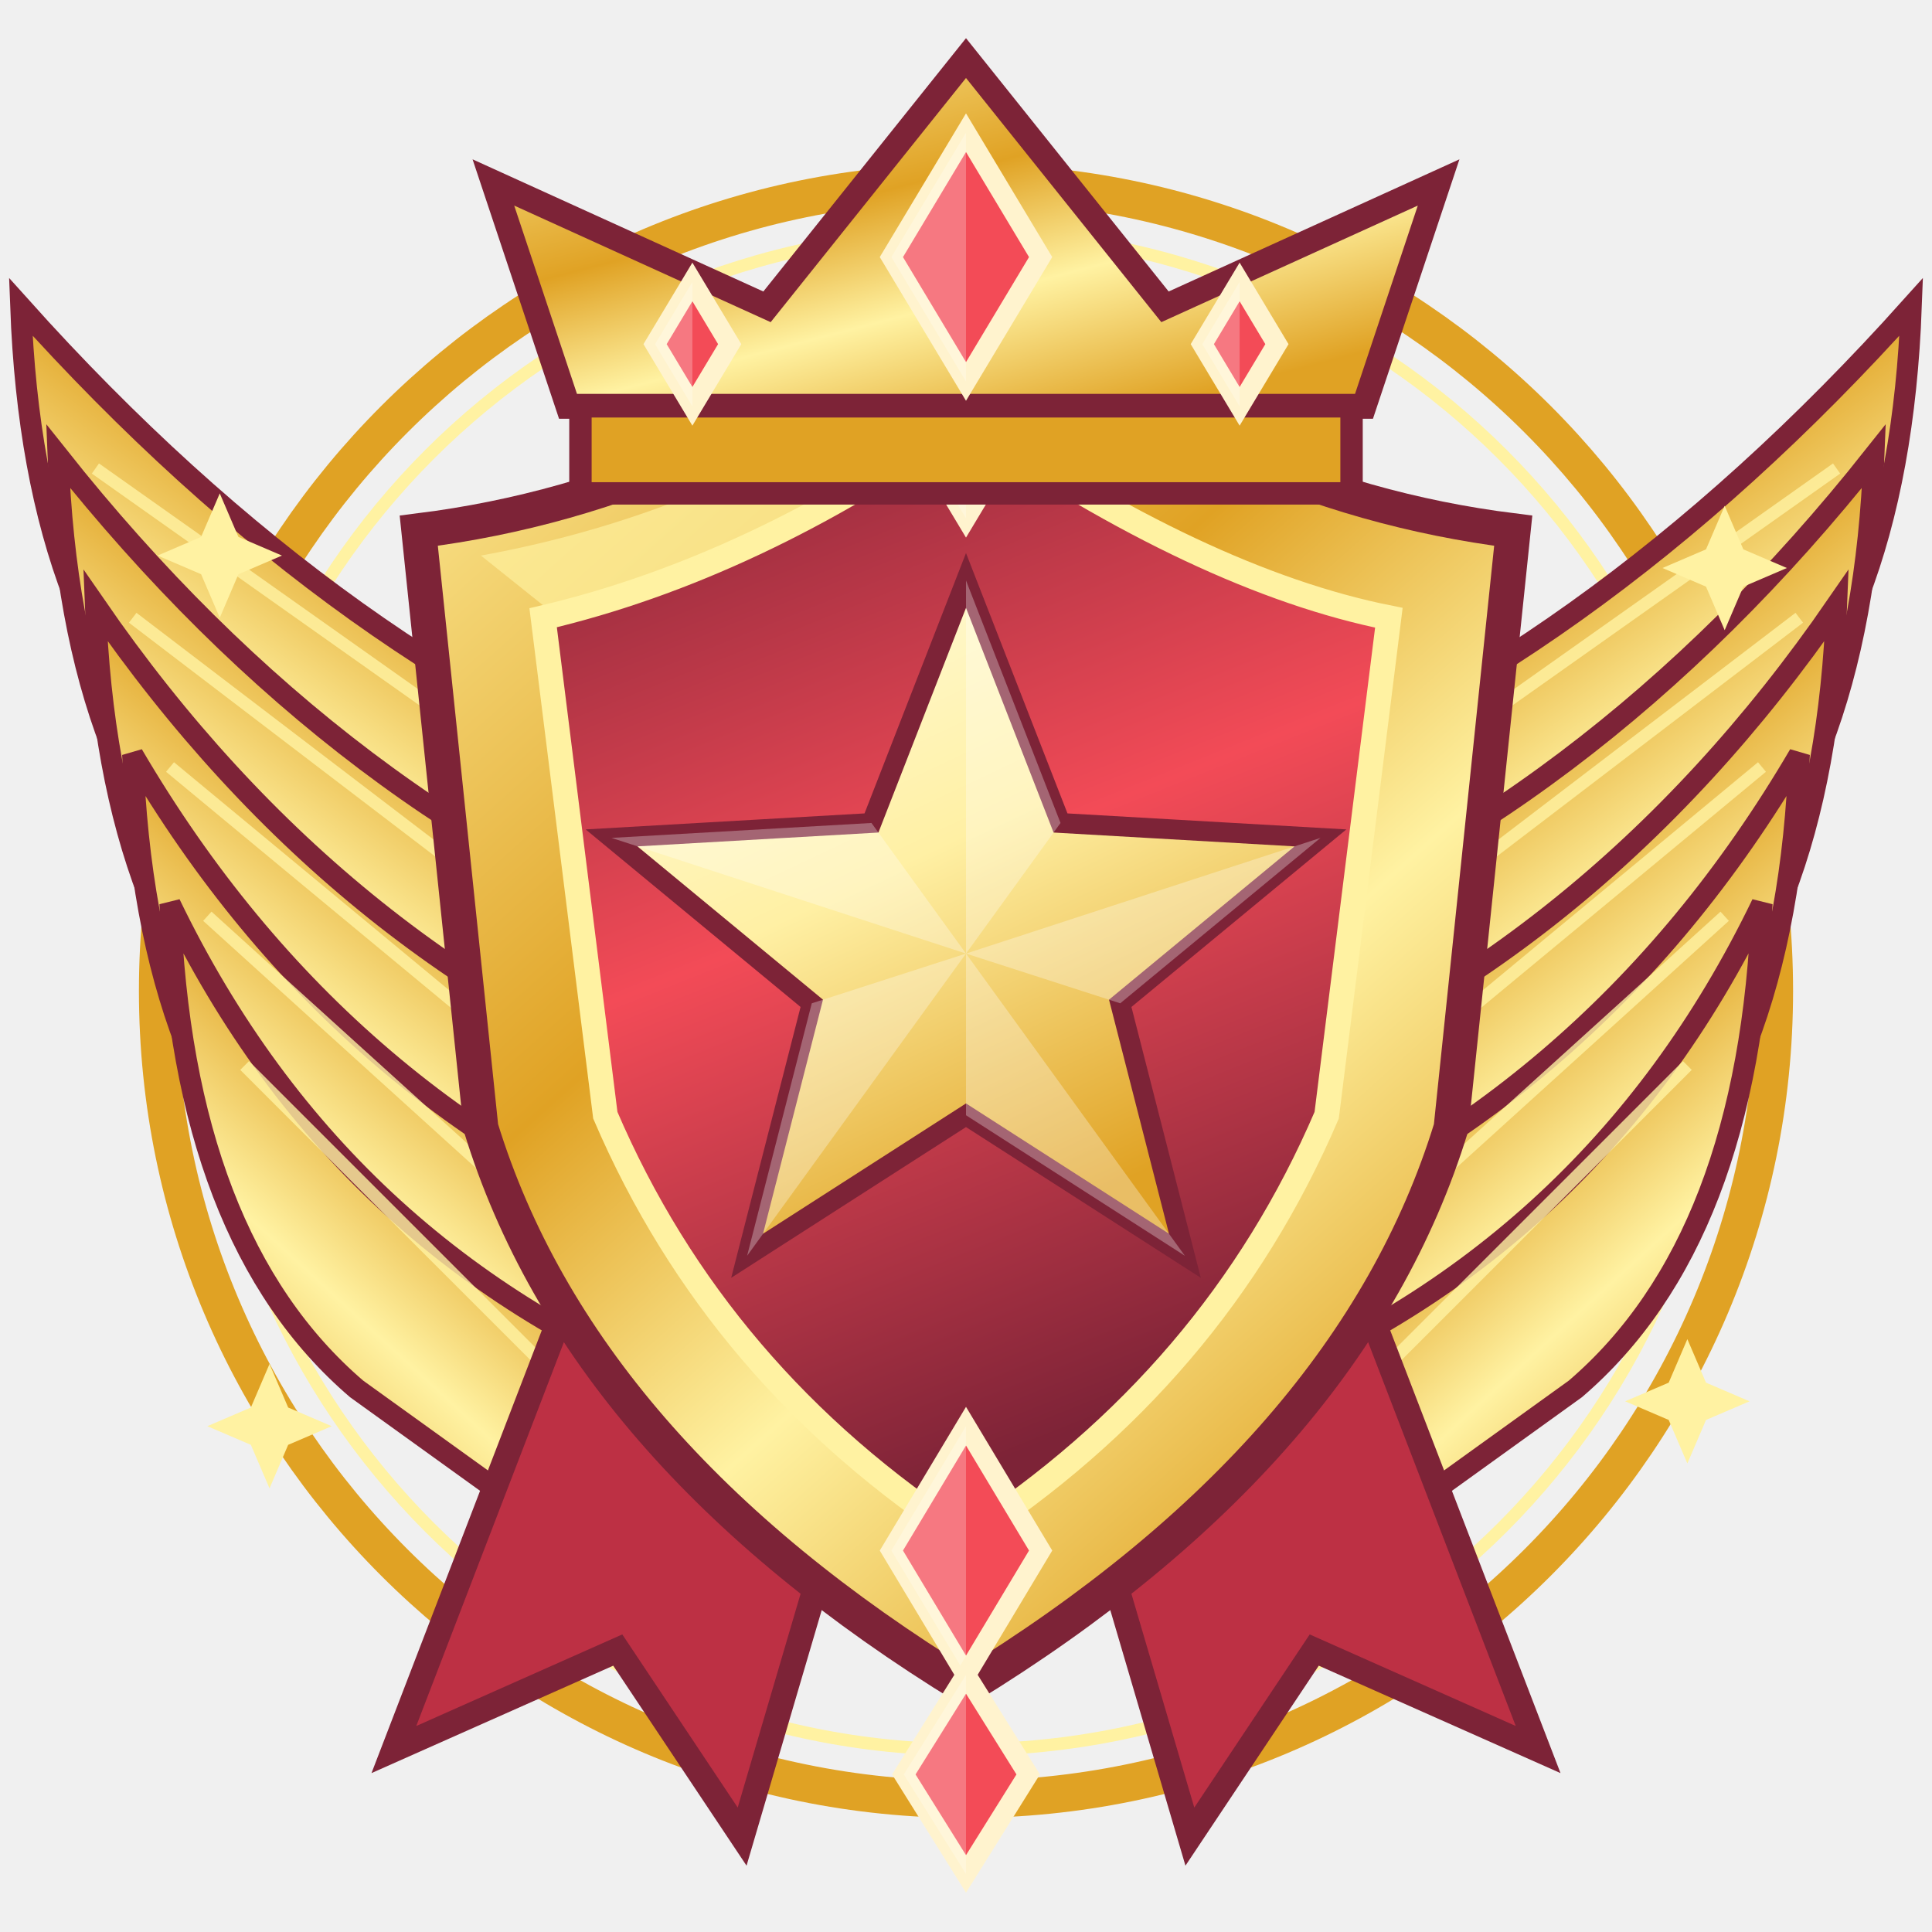
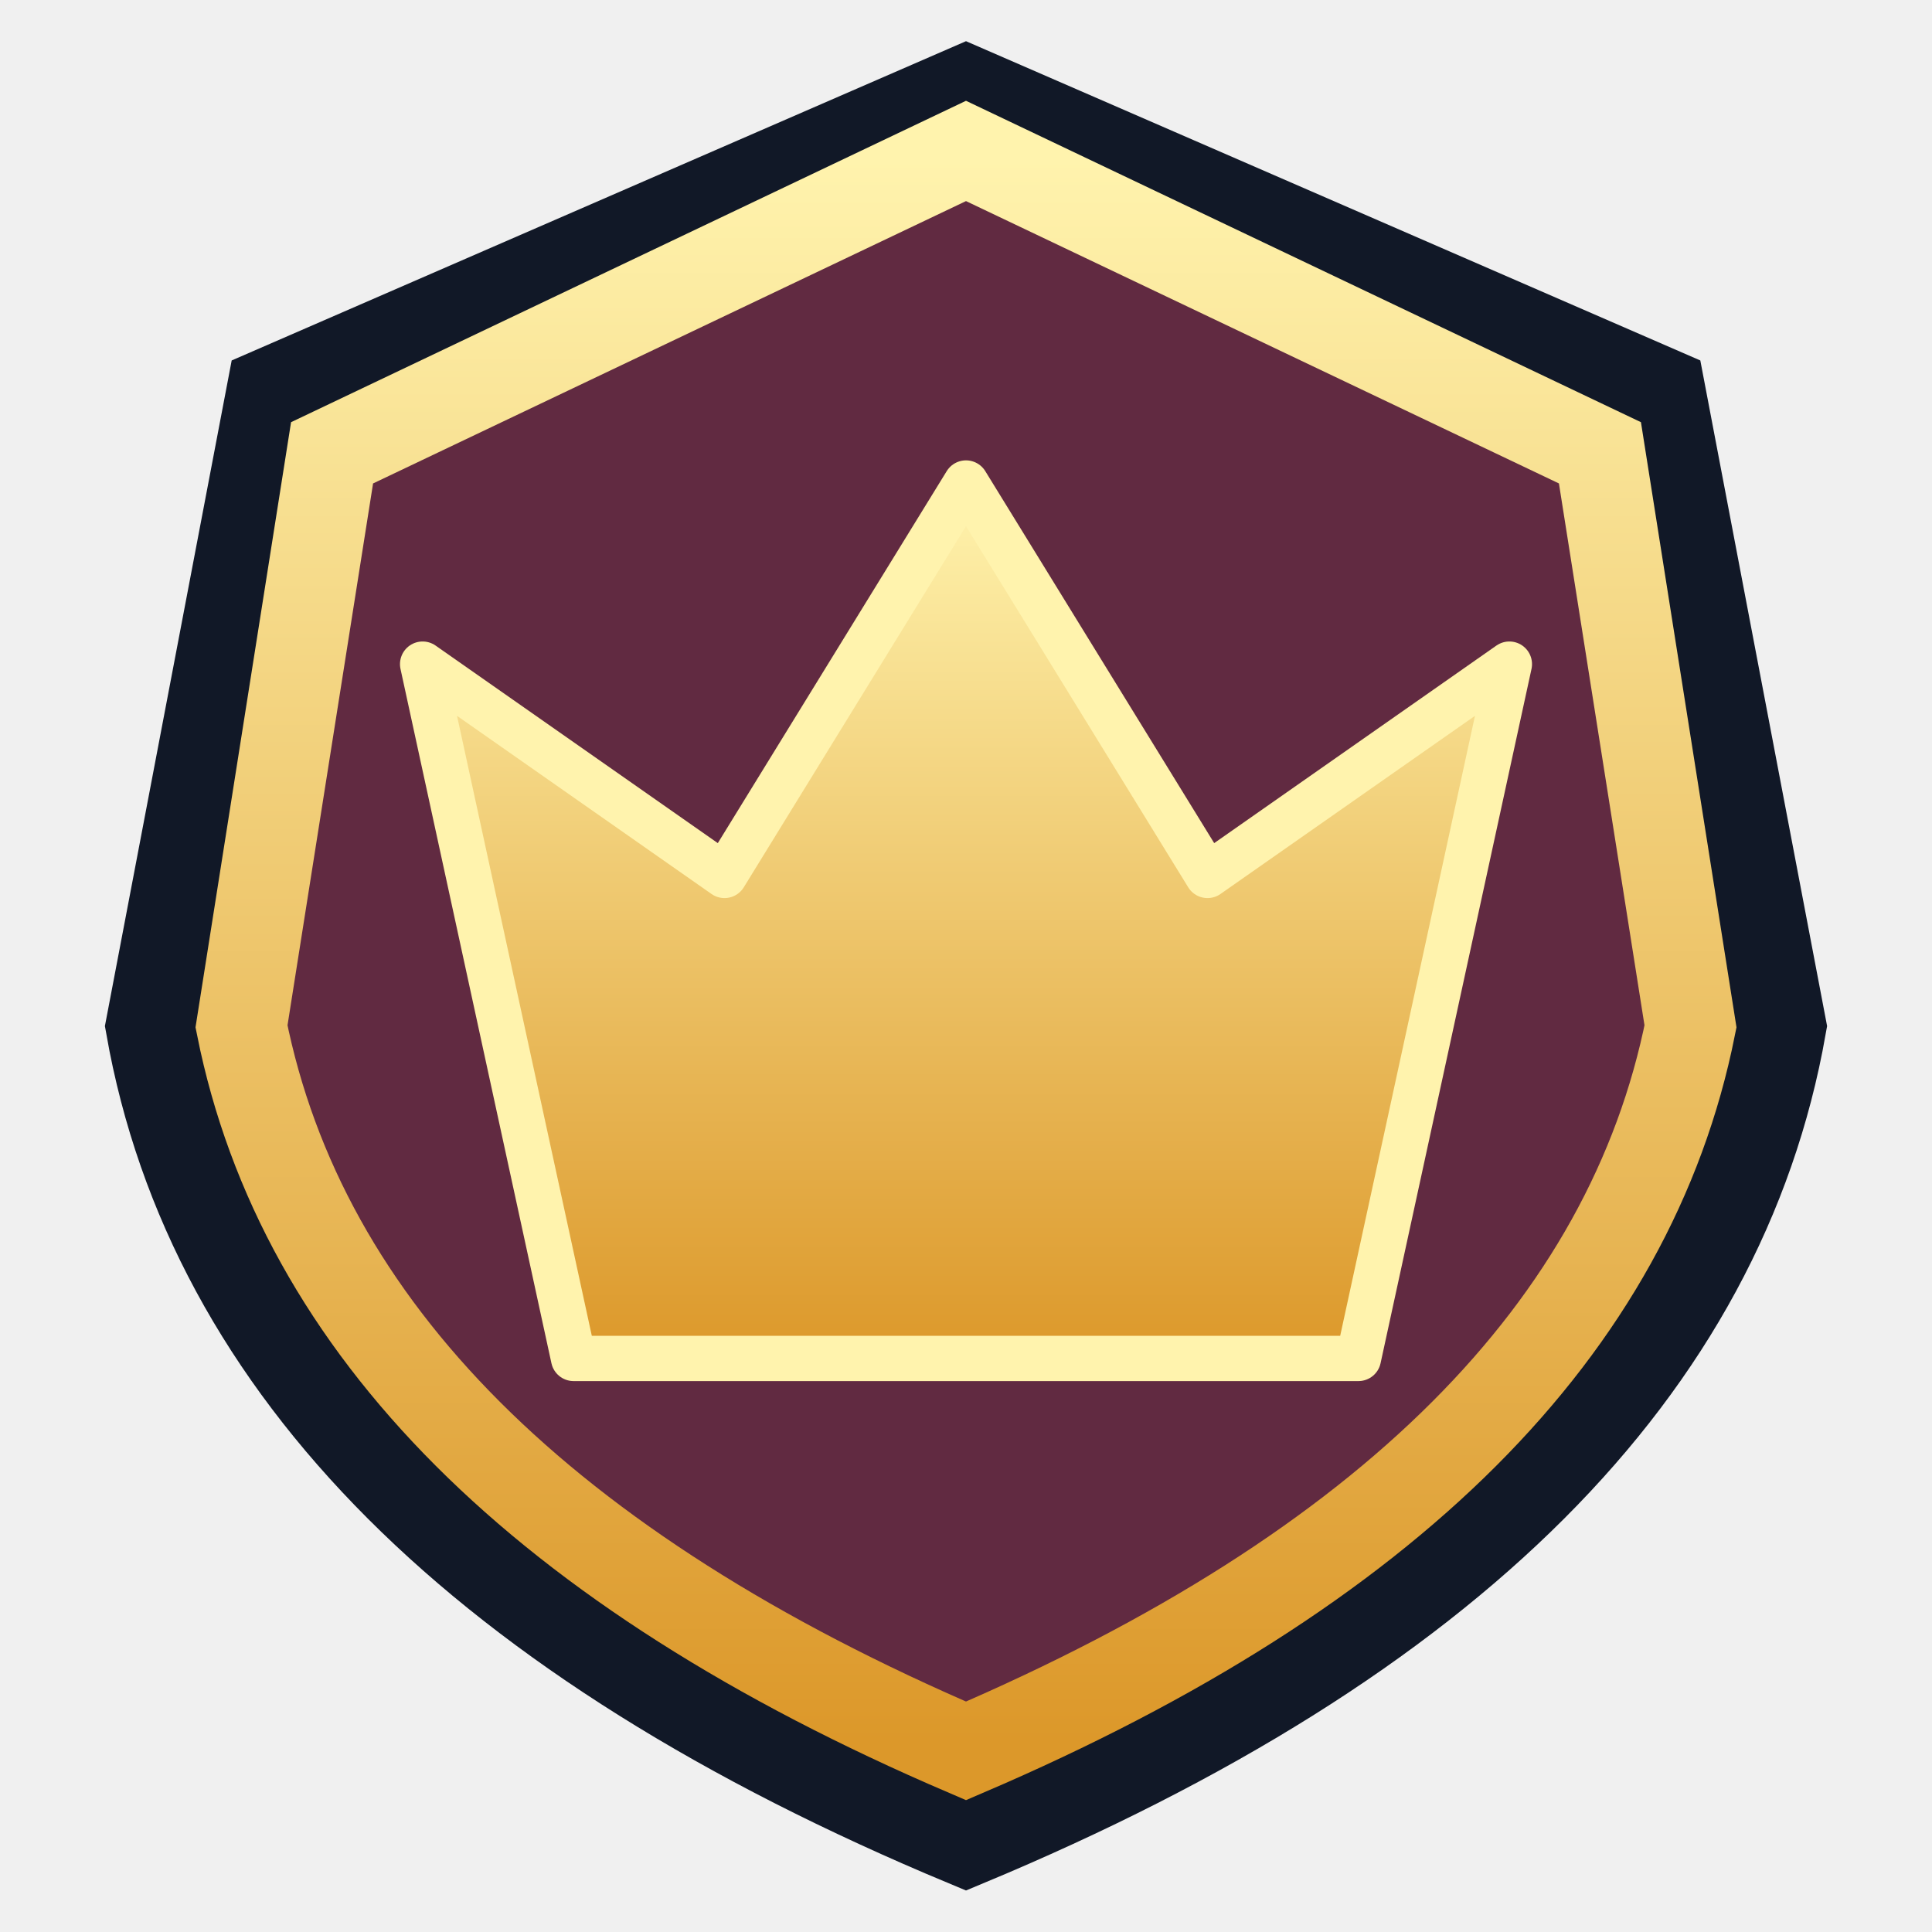
- <svg xmlns="http://www.w3.org/2000/svg" viewBox="0 0 160 160">
+ <svg xmlns="http://www.w3.org/2000/svg" viewBox="0 0 64 64">
  <defs>
-     <linearGradient id="metal" x2=".7" y2="1">
-       <stop stop-color="#fff2a2" />
-       <stop offset=".45" stop-color="#e0a224" />
-       <stop offset=".7" stop-color="#fff2a2" />
-       <stop offset="1" stop-color="#e0a224" />
-     </linearGradient>
-     <linearGradient id="field" x2=".3" y2="1">
-       <stop stop-color="#7d2337" />
-       <stop offset=".5" stop-color="#f34b57" />
-       <stop offset="1" stop-color="#7d2337" />
-     </linearGradient>
-     <linearGradient id="star" x2=".5" y2="1">
-       <stop stop-color="#fffde5" />
-       <stop offset=".5" stop-color="#fff0a4" />
-       <stop offset="1" stop-color="#e0a224" />
+     <linearGradient id="metal" x2="0" y2="1">
+       <stop stop-color="#fff3ad" />
+       <stop offset="1" stop-color="#dc982a" />
    </linearGradient>
  </defs>
-   <g transform="translate(80 80) scale(1.03) translate(-80 -80)">
-     <circle cx="80" cy="82" r="65" fill="none" stroke="#e0a224" stroke-width="3" />
-     <circle cx="80" cy="82" r="61" fill="none" stroke="#fff2a2" stroke-width="1" />
-     <g transform="translate(80 0) scale(-1 1)">
-       <path d="M20 67Q50 56 76 27Q75 54 61 66L24 84Z" fill="url(#metal)" stroke="#7d2337" stroke-width="1.7" />
-       <path d="M29 69L70 40" stroke="#fff2a2" stroke-width="1" opacity=".8" />
-       <path d="M20 79Q50 68 73 39Q72 66 58 78L24 96Z" fill="url(#metal)" stroke="#7d2337" stroke-width="1.7" />
-       <path d="M29 81L67 52" stroke="#fff2a2" stroke-width="1" opacity=".8" />
-       <path d="M20 91Q50 80 70 51Q69 78 55 90L24 108Z" fill="url(#metal)" stroke="#7d2337" stroke-width="1.7" />
-       <path d="M29 93L64 64" stroke="#fff2a2" stroke-width="1" opacity=".8" />
-       <path d="M20 103Q50 92 67 63Q66 90 52 102L24 120Z" fill="url(#metal)" stroke="#7d2337" stroke-width="1.7" />
-       <path d="M29 105L61 76" stroke="#fff2a2" stroke-width="1" opacity=".8" />
-       <path d="M20 115Q50 104 64 75Q63 102 49 114L24 132Z" fill="url(#metal)" stroke="#7d2337" stroke-width="1.7" />
-       <path d="M29 117L58 88" stroke="#fff2a2" stroke-width="1" opacity=".8" />
-     </g>
-     <g transform="translate(80 0) scale(1 1)">
-       <path d="M20 67Q50 56 76 27Q75 54 61 66L24 84Z" fill="url(#metal)" stroke="#7d2337" stroke-width="1.7" />
-       <path d="M29 69L70 40" stroke="#fff2a2" stroke-width="1" opacity=".8" />
-       <path d="M20 79Q50 68 73 39Q72 66 58 78L24 96Z" fill="url(#metal)" stroke="#7d2337" stroke-width="1.7" />
-       <path d="M29 81L67 52" stroke="#fff2a2" stroke-width="1" opacity=".8" />
-       <path d="M20 91Q50 80 70 51Q69 78 55 90L24 108Z" fill="url(#metal)" stroke="#7d2337" stroke-width="1.7" />
-       <path d="M29 93L64 64" stroke="#fff2a2" stroke-width="1" opacity=".8" />
-       <path d="M20 103Q50 92 67 63Q66 90 52 102L24 120Z" fill="url(#metal)" stroke="#7d2337" stroke-width="1.7" />
-       <path d="M29 105L61 76" stroke="#fff2a2" stroke-width="1" opacity=".8" />
-       <path d="M20 115Q50 104 64 75Q63 102 49 114L24 132Z" fill="url(#metal)" stroke="#7d2337" stroke-width="1.7" />
-       <path d="M29 117L58 88" stroke="#fff2a2" stroke-width="1" opacity=".8" />
-     </g>
-     <path d="M49 104L34 143 52 135 62 150 72 116M111 104L126 143 108 135 98 150 88 116" fill="#bd3044" stroke="#7d2337" stroke-width="2" />
-     <path d="M80 25Q100 42 124 45L119 93Q111 119 80 138Q49 119 41 93L36 45Q60 42 80 25Z" fill="url(#metal)" stroke="#7d2337" stroke-width="2.8" />
-     <path d="M80 36Q99 49 114 52L109 92Q100 113 80 126Q60 113 51 92L46 52Q63 48 80 36Z" fill="url(#field)" stroke="#fff2a2" stroke-width="2" />
-     <polygon points="80.0,49.0 87.6,68.5 108.5,69.7 92.4,83.0 97.6,103.3 80.0,92.0 62.4,103.3 67.6,83.0 51.5,69.7 72.4,68.5" fill="url(#star)" stroke="#7d2337" stroke-width="1.6" />
-     <path d="M80 79L80.0 49.0 87.6 68.5Z" fill="#fff" opacity=".3" />
-     <path d="M80 79L108.5 69.7 92.4 83.0Z" fill="#fff" opacity=".3" />
-     <path d="M80 79L97.6 103.3 80.0 92.0Z" fill="#fff" opacity=".3" />
-     <path d="M80 79L62.4 103.3 67.6 83.0Z" fill="#fff" opacity=".3" />
-     <path d="M80 79L51.5 69.7 72.4 68.5Z" fill="#fff" opacity=".3" />
-     <path d="M41 47Q63 43 80 29L80 34Q63 48 46 51" fill="#fff2a2" opacity=".65" />
-     <path d="M80 14L89 29 80 44 71 29Z" fill="#f34b57" stroke="#fff3ce" stroke-width="1.6" />
-     <path d="M80 14L80 44 71 29Z" fill="#fff" opacity=".25" />
-     <path d="M80 117L86 127 80 137 74 127Z" fill="#f34b57" stroke="#fff3ce" stroke-width="1.6" />
-     <path d="M80 117L80 137 74 127Z" fill="#fff" opacity=".25" />
-     <path d="M48 35L42 17 64 27 80 7 96 27 118 17 112 35Z" fill="url(#metal)" stroke="#7d2337" stroke-width="2" />
-     <path d="M49 35H111V42H49Z" fill="#e0a224" stroke="#7d2337" stroke-width="1.8" />
-     <path d="M80 13L86 23 80 33 74 23Z" fill="#f34b57" stroke="#fff3ce" stroke-width="1.6" />
-     <path d="M80 13L80 33 74 23Z" fill="#fff" opacity=".25" />
-     <path d="M58 25L61 30 58 35 55 30Z" fill="#f34b57" stroke="#fff3ce" stroke-width="1.6" />
-     <path d="M58 25L58 35 55 30Z" fill="#fff" opacity=".25" />
-     <path d="M102 25L105 30 102 35 99 30Z" fill="#f34b57" stroke="#fff3ce" stroke-width="1.6" />
-     <path d="M102 25L102 35 99 30Z" fill="#fff" opacity=".25" />
-     <path d="M80 137L85 145 80 153 75 145Z" fill="#f34b57" stroke="#fff3ce" stroke-width="1.6" />
-     <path d="M80 137L80 153 75 145Z" fill="#fff" opacity=".25" />
-     <path d="M20 42L21.5 45.5 25 47 21.5 48.5 20 52 18.5 48.5 15 47 18.5 45.5Z" fill="#fff2a2" />
-     <path d="M141 43L142.5 46.5 146 48 142.5 49.5 141 53 139.5 49.5 136 48 139.5 46.5Z" fill="#fff2a2" />
-     <path d="M24 112L25.5 115.5 29 117 25.5 118.5 24 122 22.5 118.5 19 117 22.5 115.5Z" fill="#fff2a2" />
-     <path d="M138 110L139.5 113.5 143 115 139.5 116.5 138 120 136.5 116.5 133 115 136.5 113.5Z" fill="#fff2a2" />
-   </g>
+   <path d="M32 3 55 13 59 34Q56 51 32 61 8 51 5 34L9 13Z" fill="#612a41" stroke="#111827" stroke-width="3" />
+   <path d="M32 5 53 15 56 34Q53 49 32 58 11 49 8 34L11 15Z" fill="none" stroke="url(#metal)" stroke-width="3" />
+   <path d="M14 22 24 29 32 16 40 29 50 22 45 45H19Z" fill="url(#metal)" stroke="#fff3ad" stroke-width="1.5" stroke-linejoin="round" />
</svg>
